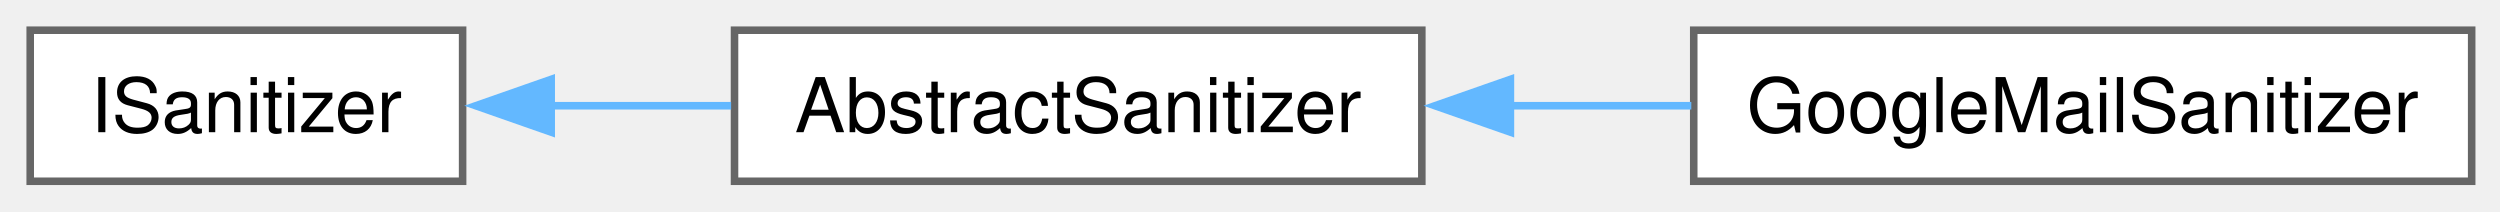
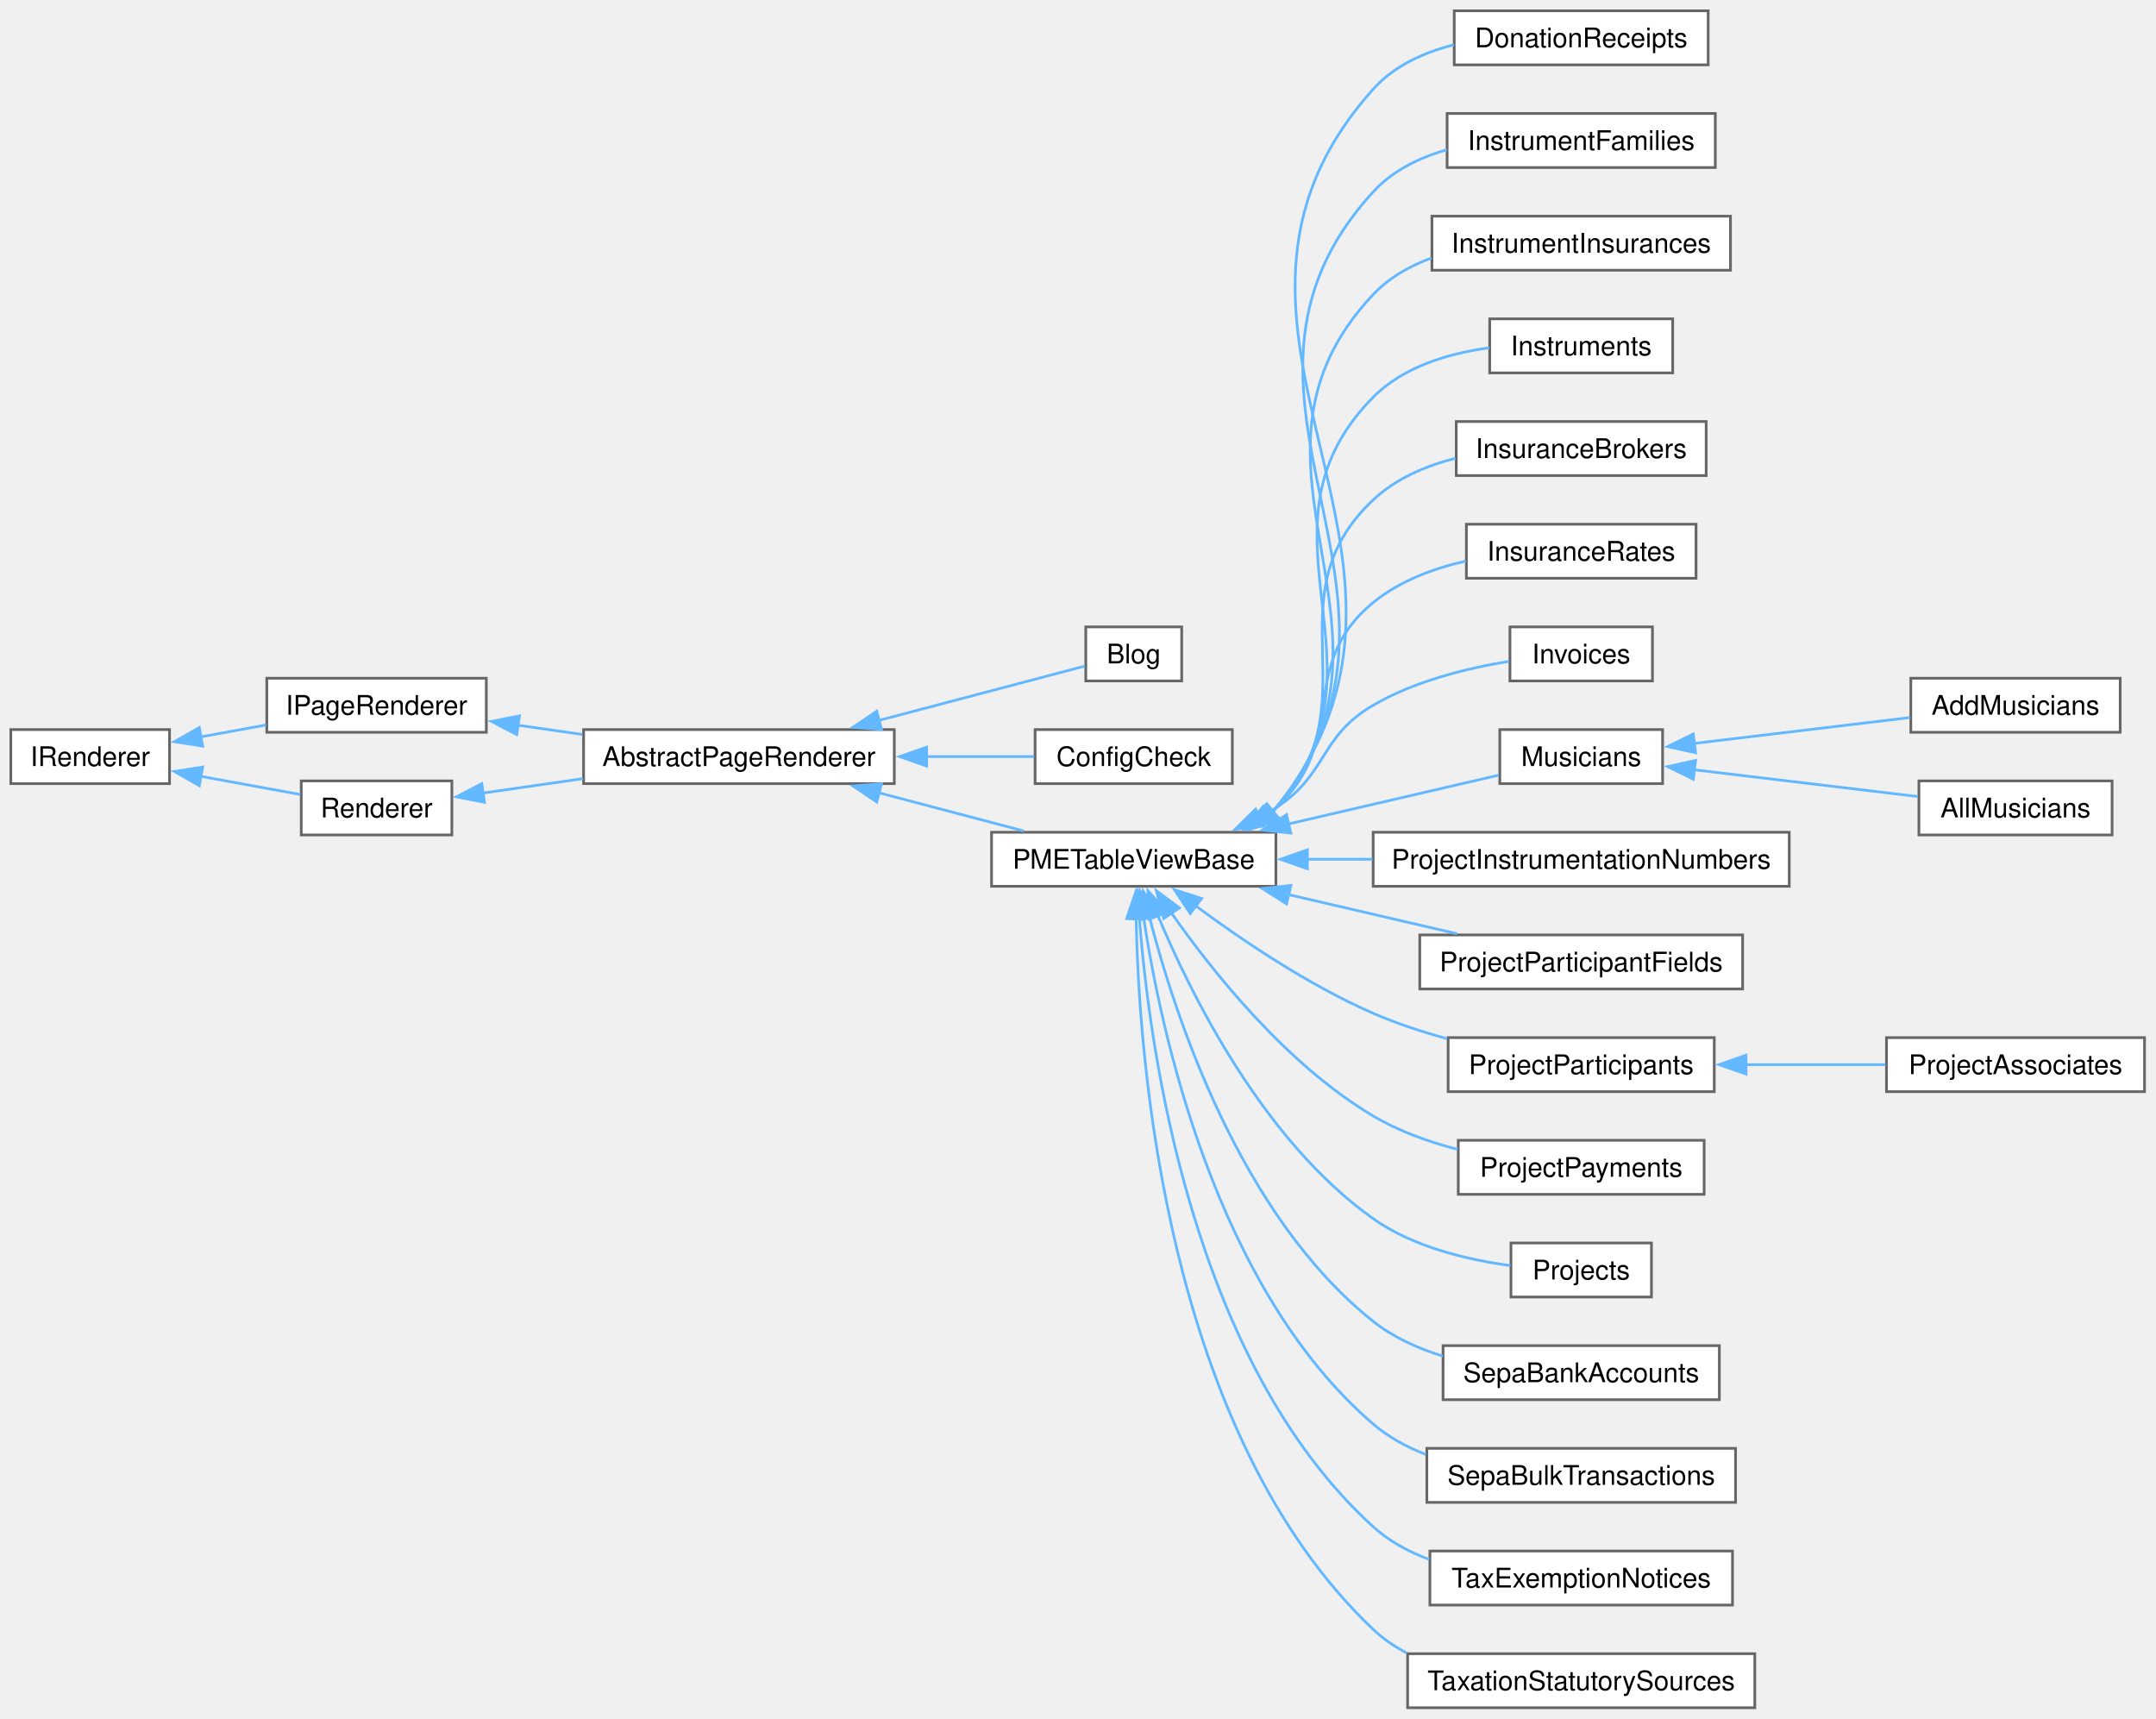
- <svg xmlns="http://www.w3.org/2000/svg" xmlns:xlink="http://www.w3.org/1999/xlink" width="331pt" height="28pt" viewBox="0.00 0.00 331.00 28.00">
-   <g id="graph0" class="graph" transform="scale(1 1) rotate(0) translate(4 24)">
+ <svg xmlns="http://www.w3.org/2000/svg" xmlns:xlink="http://www.w3.org/1999/xlink" width="798pt" height="636pt" viewBox="0.00 0.00 798.00 636.00">
+   <g id="graph0" class="graph" transform="scale(1 1) rotate(0) translate(4 632)">
    <g id="Node000000" class="node">
      <g id="a_Node000000">
-         <a xlink:href="interface_o_c_a_1_1_c_a_f_e_v_d_b_1_1_maintenance_1_1_i_sanitizer.html" target="_top" xlink:title="&quot;Sanitizers&quot; are snippets of code which perform a task on a given single entity (although this may me...">
-           <polygon fill="white" stroke="#666666" points="57.25,-20 0,-20 0,0 57.25,0 57.25,-20" />
-           <text xml:space="preserve" text-anchor="middle" x="28.62" y="-6.5" font-family="Helvetica,sans-Serif" font-size="10.00">ISanitizer</text>
+         <a xlink:href="interface_o_c_a_1_1_c_a_f_e_v_d_b_1_1_page_renderer_1_1_i_renderer.html" target="_top" xlink:title="HTML Renderer interface.">
+           <polygon fill="white" stroke="#666666" points="58.75,-362 0,-362 0,-342 58.75,-342 58.75,-362" />
+           <text xml:space="preserve" text-anchor="middle" x="29.38" y="-348.5" font-family="Helvetica,sans-Serif" font-size="10.00">IRenderer</text>
        </a>
      </g>
    </g>
    <g id="Node000001" class="node">
      <g id="a_Node000001">
-         <a xlink:href="class_o_c_a_1_1_c_a_f_e_v_d_b_1_1_maintenance_1_1_sanitizers_1_1_abstract_sanitizer.html" target="_top" xlink:title="Add part of shared contents to the interface.">
-           <polygon fill="white" stroke="#666666" points="184.25,-20 93.25,-20 93.25,0 184.25,0 184.25,-20" />
-           <text xml:space="preserve" text-anchor="middle" x="138.75" y="-6.5" font-family="Helvetica,sans-Serif" font-size="10.00">AbstractSanitizer</text>
-         </a>
-       </g>
-     </g>
-     <g id="edge540_Node000000_Node000001" class="edge">
-       <g id="a_edge540_Node000000_Node000001">
-         <a xlink:title=" ">
-           <path fill="none" stroke="#63b8ff" d="M68.84,-10C76.62,-10 84.85,-10 92.8,-10" />
-           <polygon fill="#63b8ff" stroke="#63b8ff" points="68.98,-6.5 58.98,-10 68.98,-13.5 68.98,-6.5" />
+         <a xlink:href="interface_o_c_a_1_1_c_a_f_e_v_d_b_1_1_page_renderer_1_1_i_page_renderer.html" target="_top" xlink:title="Page-renderer interface.">
+           <polygon fill="white" stroke="#666666" points="176,-381 94.75,-381 94.75,-361 176,-361 176,-381" />
+           <text xml:space="preserve" text-anchor="middle" x="135.38" y="-367.5" font-family="Helvetica,sans-Serif" font-size="10.00">IPageRenderer</text>
+         </a>
+       </g>
+     </g>
+     <g id="edge512_Node000000_Node000001" class="edge">
+       <g id="a_edge512_Node000000_Node000001">
+         <a xlink:title=" ">
+           <path fill="none" stroke="#63b8ff" d="M70.31,-359.3C78.24,-360.74 86.56,-362.26 94.49,-363.71" />
+           <polygon fill="#63b8ff" stroke="#63b8ff" points="71.02,-355.87 60.56,-357.51 69.77,-362.75 71.02,-355.87" />
+         </a>
+       </g>
+     </g>
+     <g id="Node000026" class="node">
+       <g id="a_Node000026">
+         <a xlink:href="class_o_c_a_1_1_c_a_f_e_v_d_b_1_1_page_renderer_1_1_renderer.html" target="_top" xlink:title="Abstract base HTML renderer.">
+           <polygon fill="white" stroke="#666666" points="163.25,-343 107.5,-343 107.5,-323 163.25,-323 163.25,-343" />
+           <text xml:space="preserve" text-anchor="middle" x="135.38" y="-329.5" font-family="Helvetica,sans-Serif" font-size="10.00">Renderer</text>
+         </a>
+       </g>
+     </g>
+     <g id="edge537_Node000000_Node000026" class="edge">
+       <g id="a_edge537_Node000000_Node000026">
+         <a xlink:title=" ">
+           <path fill="none" stroke="#63b8ff" d="M70.09,-344.74C82.49,-342.48 95.88,-340.03 107.21,-337.96" />
+           <polygon fill="#63b8ff" stroke="#63b8ff" points="69.77,-341.25 60.56,-346.49 71.02,-348.13 69.77,-341.25" />
        </a>
      </g>
    </g>
    <g id="Node000002" class="node">
      <g id="a_Node000002">
-         <a xlink:href="class_o_c_a_1_1_c_a_f_e_v_d_b_1_1_maintenance_1_1_sanitizers_1_1_google_mail_sanitizer.html" target="_top" xlink:title="See that we always have both, some@gmail.com as well as some@googlemail.com.">
-           <polygon fill="white" stroke="#666666" points="323.25,-20 220.25,-20 220.25,0 323.25,0 323.25,-20" />
-           <text xml:space="preserve" text-anchor="middle" x="271.75" y="-6.5" font-family="Helvetica,sans-Serif" font-size="10.00">GoogleMailSanitizer</text>
-         </a>
-       </g>
-     </g>
-     <g id="edge541_Node000001_Node000002" class="edge">
-       <g id="a_edge541_Node000001_Node000002">
-         <a xlink:title=" ">
-           <path fill="none" stroke="#63b8ff" d="M195.95,-10C203.92,-10 212.07,-10 219.93,-10" />
-           <polygon fill="#63b8ff" stroke="#63b8ff" points="195.98,-6.5 185.98,-10 195.98,-13.5 195.98,-6.5" />
+         <a xlink:href="class_o_c_a_1_1_c_a_f_e_v_d_b_1_1_page_renderer_1_1_abstract_page_renderer.html" target="_top" xlink:title="Abstract page-renderer base class.">
+           <polygon fill="white" stroke="#666666" points="327,-362 212,-362 212,-342 327,-342 327,-362" />
+           <text xml:space="preserve" text-anchor="middle" x="269.5" y="-348.5" font-family="Helvetica,sans-Serif" font-size="10.00">AbstractPageRenderer</text>
+         </a>
+       </g>
+     </g>
+     <g id="edge513_Node000001_Node000002" class="edge">
+       <g id="a_edge513_Node000001_Node000002">
+         <a xlink:title=" ">
+           <path fill="none" stroke="#63b8ff" d="M187.61,-363.63C195.46,-362.5 203.61,-361.33 211.58,-360.19" />
+           <polygon fill="#63b8ff" stroke="#63b8ff" points="187.27,-360.14 177.87,-365.03 188.27,-367.07 187.27,-360.14" />
+         </a>
+       </g>
+     </g>
+     <g id="Node000003" class="node">
+       <g id="a_Node000003">
+         <a xlink:href="class_o_c_a_1_1_c_a_f_e_v_d_b_1_1_page_renderer_1_1_blog.html" target="_top" xlink:title="Blog renderer class, rendering is done through legacy templates.">
+           <polygon fill="white" stroke="#666666" points="433.38,-400 397.88,-400 397.88,-380 433.38,-380 433.38,-400" />
+           <text xml:space="preserve" text-anchor="middle" x="415.62" y="-386.5" font-family="Helvetica,sans-Serif" font-size="10.00">Blog</text>
+         </a>
+       </g>
+     </g>
+     <g id="edge514_Node000002_Node000003" class="edge">
+       <g id="a_edge514_Node000002_Node000003">
+         <a xlink:title=" ">
+           <path fill="none" stroke="#63b8ff" d="M321.37,-365.41C347.99,-372.43 378.85,-380.57 397.55,-385.5" />
+           <polygon fill="#63b8ff" stroke="#63b8ff" points="322.29,-362.04 311.73,-362.87 320.51,-368.8 322.29,-362.04" />
+         </a>
+       </g>
+     </g>
+     <g id="Node000004" class="node">
+       <g id="a_Node000004">
+         <a xlink:href="class_o_c_a_1_1_c_a_f_e_v_d_b_1_1_page_renderer_1_1_config_check.html" target="_top" xlink:title="Dummy config-check renderer.">
+           <polygon fill="white" stroke="#666666" points="452.12,-362 379.12,-362 379.12,-342 452.12,-342 452.12,-362" />
+           <text xml:space="preserve" text-anchor="middle" x="415.62" y="-348.5" font-family="Helvetica,sans-Serif" font-size="10.00">ConfigCheck</text>
+         </a>
+       </g>
+     </g>
+     <g id="edge515_Node000002_Node000004" class="edge">
+       <g id="a_edge515_Node000002_Node000004">
+         <a xlink:title=" ">
+           <path fill="none" stroke="#63b8ff" d="M338.95,-352C352.73,-352 366.69,-352 378.8,-352" />
+           <polygon fill="#63b8ff" stroke="#63b8ff" points="338.98,-348.5 328.98,-352 338.98,-355.5 338.98,-348.5" />
+         </a>
+       </g>
+     </g>
+     <g id="Node000005" class="node">
+       <g id="a_Node000005">
+         <a xlink:href="class_o_c_a_1_1_c_a_f_e_v_d_b_1_1_page_renderer_1_1_p_m_e_table_view_base.html" target="_top" xlink:title="Base for phpMyEdit based table-views.">
+           <polygon fill="white" stroke="#666666" points="468.25,-324 363,-324 363,-304 468.25,-304 468.25,-324" />
+           <text xml:space="preserve" text-anchor="middle" x="415.62" y="-310.5" font-family="Helvetica,sans-Serif" font-size="10.00">PMETableViewBase</text>
+         </a>
+       </g>
+     </g>
+     <g id="edge516_Node000002_Node000005" class="edge">
+       <g id="a_edge516_Node000002_Node000005">
+         <a xlink:title=" ">
+           <path fill="none" stroke="#63b8ff" d="M321.25,-338.62C338.88,-333.97 358.39,-328.83 374.99,-324.45" />
+           <polygon fill="#63b8ff" stroke="#63b8ff" points="320.51,-335.2 311.73,-341.13 322.29,-341.96 320.51,-335.2" />
+         </a>
+       </g>
+     </g>
+     <g id="Node000006" class="node">
+       <g id="a_Node000006">
+         <a xlink:href="class_o_c_a_1_1_c_a_f_e_v_d_b_1_1_page_renderer_1_1_donation_receipts.html" target="_top" xlink:title="Table generator for DonationReceipt entities.">
+           <polygon fill="white" stroke="#666666" points="628.25,-628 534.25,-628 534.25,-608 628.25,-608 628.25,-628" />
+           <text xml:space="preserve" text-anchor="middle" x="581.25" y="-614.5" font-family="Helvetica,sans-Serif" font-size="10.00">DonationReceipts</text>
+         </a>
+       </g>
+     </g>
+     <g id="edge517_Node000005_Node000006" class="edge">
+       <g id="a_edge517_Node000005_Node000006">
+         <a xlink:title=" ">
+           <path fill="none" stroke="#63b8ff" d="M467.19,-331.74C467.55,-332.15 467.91,-332.57 468.25,-333 542.92,-426.04 424.68,-510.11 504.25,-599 511.96,-607.61 522.93,-612.6 534.14,-615.42" />
+           <polygon fill="#63b8ff" stroke="#63b8ff" points="469.42,-329.05 459.47,-325.42 464.99,-334.47 469.42,-329.05" />
+         </a>
+       </g>
+     </g>
+     <g id="Node000007" class="node">
+       <g id="a_Node000007">
+         <a xlink:href="class_o_c_a_1_1_c_a_f_e_v_d_b_1_1_page_renderer_1_1_instrument_families.html" target="_top" xlink:title="Table generator for Instruments table.">
+           <polygon fill="white" stroke="#666666" points="630.88,-590 531.62,-590 531.62,-570 630.88,-570 630.88,-590" />
+           <text xml:space="preserve" text-anchor="middle" x="581.25" y="-576.5" font-family="Helvetica,sans-Serif" font-size="10.00">InstrumentFamilies</text>
+         </a>
+       </g>
+     </g>
+     <g id="edge518_Node000005_Node000007" class="edge">
+       <g id="a_edge518_Node000005_Node000007">
+         <a xlink:title=" ">
+           <path fill="none" stroke="#63b8ff" d="M466.54,-331.08C467.13,-331.69 467.7,-332.34 468.25,-333 533.34,-412.29 434.98,-485.33 504.25,-561 511.41,-568.83 521.27,-573.65 531.51,-576.57" />
+           <polygon fill="#63b8ff" stroke="#63b8ff" points="468.97,-328.53 458.92,-325.16 464.67,-334.06 468.97,-328.53" />
+         </a>
+       </g>
+     </g>
+     <g id="Node000008" class="node">
+       <g id="a_Node000008">
+         <a xlink:href="class_o_c_a_1_1_c_a_f_e_v_d_b_1_1_page_renderer_1_1_instrument_insurances.html" target="_top" xlink:title="Render the instrument insurances of the club-members.">
+           <polygon fill="white" stroke="#666666" points="636.5,-552 526,-552 526,-532 636.5,-532 636.5,-552" />
+           <text xml:space="preserve" text-anchor="middle" x="581.25" y="-538.5" font-family="Helvetica,sans-Serif" font-size="10.00">InstrumentInsurances</text>
+         </a>
+       </g>
+     </g>
+     <g id="edge519_Node000005_Node000008" class="edge">
+       <g id="a_edge519_Node000005_Node000008">
+         <a xlink:title=" ">
+           <path fill="none" stroke="#63b8ff" d="M466.51,-331.1C467.11,-331.71 467.69,-332.34 468.25,-333 523.8,-398.59 445.26,-460.5 504.25,-523 510.13,-529.23 517.72,-533.55 525.82,-536.51" />
+           <polygon fill="#63b8ff" stroke="#63b8ff" points="468.9,-328.52 458.82,-325.24 464.65,-334.08 468.9,-328.52" />
+         </a>
+       </g>
+     </g>
+     <g id="Node000009" class="node">
+       <g id="a_Node000009">
+         <a xlink:href="class_o_c_a_1_1_c_a_f_e_v_d_b_1_1_page_renderer_1_1_instruments.html" target="_top" xlink:title="Table generator for Instruments table.">
+           <polygon fill="white" stroke="#666666" points="615.12,-514 547.38,-514 547.38,-494 615.12,-494 615.12,-514" />
+           <text xml:space="preserve" text-anchor="middle" x="581.25" y="-500.5" font-family="Helvetica,sans-Serif" font-size="10.00">Instruments</text>
+         </a>
+       </g>
+     </g>
+     <g id="edge520_Node000005_Node000009" class="edge">
+       <g id="a_edge520_Node000005_Node000009">
+         <a xlink:title=" ">
+           <path fill="none" stroke="#63b8ff" d="M466.47,-331.13C467.09,-331.74 467.68,-332.36 468.25,-333 514.31,-384.95 455.47,-435.61 504.25,-485 515.43,-496.32 532.27,-501.26 547.25,-503.29" />
+           <polygon fill="#63b8ff" stroke="#63b8ff" points="468.8,-328.5 458.68,-325.35 464.62,-334.12 468.8,-328.5" />
+         </a>
+       </g>
+     </g>
+     <g id="Node000010" class="node">
+       <g id="a_Node000010">
+         <a xlink:href="class_o_c_a_1_1_c_a_f_e_v_d_b_1_1_page_renderer_1_1_insurance_brokers.html" target="_top" xlink:title="Table generator for Instruments table.">
+           <polygon fill="white" stroke="#666666" points="627.5,-476 535,-476 535,-456 627.5,-456 627.5,-476" />
+           <text xml:space="preserve" text-anchor="middle" x="581.25" y="-462.5" font-family="Helvetica,sans-Serif" font-size="10.00">InsuranceBrokers</text>
+         </a>
+       </g>
+     </g>
+     <g id="edge521_Node000005_Node000010" class="edge">
+       <g id="a_edge521_Node000005_Node000010">
+         <a xlink:title=" ">
+           <path fill="none" stroke="#63b8ff" d="M465.99,-330.82C466.78,-331.52 467.53,-332.24 468.25,-333 504.93,-371.44 465.55,-410.59 504.25,-447 512.57,-454.83 523.61,-459.57 534.7,-462.4" />
+           <polygon fill="#63b8ff" stroke="#63b8ff" points="468.17,-328.07 457.95,-325.26 464.18,-333.83 468.17,-328.07" />
+         </a>
+       </g>
+     </g>
+     <g id="Node000011" class="node">
+       <g id="a_Node000011">
+         <a xlink:href="class_o_c_a_1_1_c_a_f_e_v_d_b_1_1_page_renderer_1_1_insurance_rates.html" target="_top" xlink:title="Table generator for Instruments table.">
+           <polygon fill="white" stroke="#666666" points="623.75,-438 538.75,-438 538.75,-418 623.75,-418 623.75,-438" />
+           <text xml:space="preserve" text-anchor="middle" x="581.25" y="-424.5" font-family="Helvetica,sans-Serif" font-size="10.00">InsuranceRates</text>
+         </a>
+       </g>
+     </g>
+     <g id="edge522_Node000005_Node000011" class="edge">
+       <g id="a_edge522_Node000005_Node000011">
+         <a xlink:title=" ">
+           <path fill="none" stroke="#63b8ff" d="M464.95,-330.26C466.1,-331.13 467.2,-332.04 468.25,-333 495.84,-358.22 475.35,-385.3 504.25,-409 513.93,-416.93 526.46,-421.62 538.56,-424.36" />
+           <polygon fill="#63b8ff" stroke="#63b8ff" points="467.12,-327.49 456.77,-325.24 463.47,-333.45 467.12,-327.49" />
+         </a>
+       </g>
+     </g>
+     <g id="Node000012" class="node">
+       <g id="a_Node000012">
+         <a xlink:href="class_o_c_a_1_1_c_a_f_e_v_d_b_1_1_page_renderer_1_1_invoices.html" target="_top" xlink:title="Table generator for Instruments table.">
+           <polygon fill="white" stroke="#666666" points="607.62,-400 554.88,-400 554.88,-380 607.62,-380 607.62,-400" />
+           <text xml:space="preserve" text-anchor="middle" x="581.25" y="-386.5" font-family="Helvetica,sans-Serif" font-size="10.00">Invoices</text>
+         </a>
+       </g>
+     </g>
+     <g id="edge523_Node000005_Node000012" class="edge">
+       <g id="a_edge523_Node000005_Node000012">
+         <a xlink:title=" ">
+           <path fill="none" stroke="#63b8ff" d="M462.1,-329.34C464.22,-330.49 466.29,-331.71 468.25,-333 487.68,-345.8 484.16,-359.27 504.25,-371 519.63,-379.99 539.17,-384.75 554.59,-387.26" />
+           <polygon fill="#63b8ff" stroke="#63b8ff" points="463.74,-326.24 453.21,-325.12 460.74,-332.57 463.74,-326.24" />
+         </a>
+       </g>
+     </g>
+     <g id="Node000013" class="node">
+       <g id="a_Node000013">
+         <a xlink:href="class_o_c_a_1_1_c_a_f_e_v_d_b_1_1_page_renderer_1_1_musicians.html" target="_top" xlink:title="Abstract table generator for Musicians table.">
+           <polygon fill="white" stroke="#666666" points="611.38,-362 551.12,-362 551.12,-342 611.38,-342 611.38,-362" />
+           <text xml:space="preserve" text-anchor="middle" x="581.25" y="-348.5" font-family="Helvetica,sans-Serif" font-size="10.00">Musicians</text>
+         </a>
+       </g>
+     </g>
+     <g id="edge524_Node000005_Node000013" class="edge">
+       <g id="a_edge524_Node000005_Node000013">
+         <a xlink:title=" ">
+           <path fill="none" stroke="#63b8ff" d="M472.72,-327.03C498.93,-333.11 529.04,-340.11 550.73,-345.14" />
+           <polygon fill="#63b8ff" stroke="#63b8ff" points="473.78,-323.68 463.24,-324.83 472.19,-330.5 473.78,-323.68" />
+         </a>
+       </g>
+     </g>
+     <g id="Node000016" class="node">
+       <g id="a_Node000016">
+         <a xlink:href="class_o_c_a_1_1_c_a_f_e_v_d_b_1_1_page_renderer_1_1_project_instrumentation_numbers.html" target="_top" xlink:title="Table generator for Instruments table.">
+           <polygon fill="white" stroke="#666666" points="658.25,-324 504.25,-324 504.25,-304 658.25,-304 658.25,-324" />
+           <text xml:space="preserve" text-anchor="middle" x="581.25" y="-310.5" font-family="Helvetica,sans-Serif" font-size="10.00">ProjectInstrumentationNumbers</text>
+         </a>
+       </g>
+     </g>
+     <g id="edge527_Node000005_Node000016" class="edge">
+       <g id="a_edge527_Node000005_Node000016">
+         <a xlink:title=" ">
+           <path fill="none" stroke="#63b8ff" d="M479.8,-314C487.73,-314 495.9,-314 504.01,-314" />
+           <polygon fill="#63b8ff" stroke="#63b8ff" points="479.91,-310.5 469.91,-314 479.91,-317.5 479.91,-310.5" />
+         </a>
+       </g>
+     </g>
+     <g id="Node000017" class="node">
+       <g id="a_Node000017">
+         <a xlink:href="class_o_c_a_1_1_c_a_f_e_v_d_b_1_1_page_renderer_1_1_project_participant_fields.html" target="_top" xlink:title="Table generator for Instruments table.">
+           <polygon fill="white" stroke="#666666" points="641,-286 521.5,-286 521.5,-266 641,-266 641,-286" />
+           <text xml:space="preserve" text-anchor="middle" x="581.25" y="-272.5" font-family="Helvetica,sans-Serif" font-size="10.00">ProjectParticipantFields</text>
+         </a>
+       </g>
+     </g>
+     <g id="edge528_Node000005_Node000017" class="edge">
+       <g id="a_edge528_Node000005_Node000017">
+         <a xlink:title=" ">
+           <path fill="none" stroke="#63b8ff" d="M472.82,-300.95C493.21,-296.22 515.96,-290.93 535.25,-286.45" />
+           <polygon fill="#63b8ff" stroke="#63b8ff" points="472.19,-297.5 463.24,-303.17 473.78,-304.32 472.19,-297.5" />
+         </a>
+       </g>
+     </g>
+     <g id="Node000018" class="node">
+       <g id="a_Node000018">
+         <a xlink:href="class_o_c_a_1_1_c_a_f_e_v_d_b_1_1_page_renderer_1_1_project_participants.html" target="_top" xlink:title="Table generator for Instruments table.">
+           <polygon fill="white" stroke="#666666" points="630.5,-248 532,-248 532,-228 630.5,-228 630.5,-248" />
+           <text xml:space="preserve" text-anchor="middle" x="581.25" y="-234.5" font-family="Helvetica,sans-Serif" font-size="10.00">ProjectParticipants</text>
+         </a>
+       </g>
+     </g>
+     <g id="edge529_Node000005_Node000018" class="edge">
+       <g id="a_edge529_Node000005_Node000018">
+         <a xlink:title=" ">
+           <path fill="none" stroke="#63b8ff" d="M438.59,-296.75C455.64,-284.12 480.33,-267.42 504.25,-257 512.85,-253.25 522.34,-250.14 531.61,-247.6" />
+           <polygon fill="#63b8ff" stroke="#63b8ff" points="436.55,-293.9 430.7,-302.73 440.78,-299.48 436.55,-293.9" />
+         </a>
+       </g>
+     </g>
+     <g id="Node000020" class="node">
+       <g id="a_Node000020">
+         <a xlink:href="class_o_c_a_1_1_c_a_f_e_v_d_b_1_1_page_renderer_1_1_project_payments.html" target="_top" xlink:title="Table generator for Instruments table.">
+           <polygon fill="white" stroke="#666666" points="626.75,-210 535.75,-210 535.75,-190 626.75,-190 626.75,-210" />
+           <text xml:space="preserve" text-anchor="middle" x="581.25" y="-196.5" font-family="Helvetica,sans-Serif" font-size="10.00">ProjectPayments</text>
+         </a>
+       </g>
+     </g>
+     <g id="edge531_Node000005_Node000020" class="edge">
+       <g id="a_edge531_Node000005_Node000020">
+         <a xlink:title=" ">
+           <path fill="none" stroke="#63b8ff" d="M429.45,-294.32C444.68,-272.56 472.1,-238.07 504.25,-219 513.73,-213.38 524.81,-209.41 535.54,-206.62" />
+           <polygon fill="#63b8ff" stroke="#63b8ff" points="426.73,-292.09 424.02,-302.33 432.53,-296.02 426.73,-292.09" />
+         </a>
+       </g>
+     </g>
+     <g id="Node000021" class="node">
+       <g id="a_Node000021">
+         <a xlink:href="class_o_c_a_1_1_c_a_f_e_v_d_b_1_1_page_renderer_1_1_projects.html" target="_top" xlink:title="Table generator for Projects table.">
+           <polygon fill="white" stroke="#666666" points="607.25,-172 555.25,-172 555.25,-152 607.25,-152 607.25,-172" />
+           <text xml:space="preserve" text-anchor="middle" x="581.25" y="-158.5" font-family="Helvetica,sans-Serif" font-size="10.00">Projects</text>
+         </a>
+       </g>
+     </g>
+     <g id="edge532_Node000005_Node000021" class="edge">
+       <g id="a_edge532_Node000005_Node000021">
+         <a xlink:title=" ">
+           <path fill="none" stroke="#63b8ff" d="M424.45,-293.45C436.79,-263.9 463.62,-209.8 504.25,-181 519.12,-170.46 539.24,-165.75 555.05,-163.65" />
+           <polygon fill="#63b8ff" stroke="#63b8ff" points="421.34,-291.81 420.87,-302.4 427.84,-294.42 421.34,-291.81" />
+         </a>
+       </g>
+     </g>
+     <g id="Node000022" class="node">
+       <g id="a_Node000022">
+         <a xlink:href="class_o_c_a_1_1_c_a_f_e_v_d_b_1_1_page_renderer_1_1_sepa_bank_accounts.html" target="_top" xlink:title="Renderer not least for generating bank bulk transactions.">
+           <polygon fill="white" stroke="#666666" points="632.38,-134 530.12,-134 530.12,-114 632.38,-114 632.38,-134" />
+           <text xml:space="preserve" text-anchor="middle" x="581.25" y="-120.5" font-family="Helvetica,sans-Serif" font-size="10.00">SepaBankAccounts</text>
+         </a>
+       </g>
+     </g>
+     <g id="edge533_Node000005_Node000022" class="edge">
+       <g id="a_edge533_Node000005_Node000022">
+         <a xlink:title=" ">
+           <path fill="none" stroke="#63b8ff" d="M421.39,-292.86C430.73,-256.47 454.96,-182.14 504.25,-143 511.71,-137.08 520.77,-132.98 530,-130.14" />
+           <polygon fill="#63b8ff" stroke="#63b8ff" points="418.09,-291.63 419.14,-302.17 424.89,-293.27 418.09,-291.63" />
+         </a>
+       </g>
+     </g>
+     <g id="Node000023" class="node">
+       <g id="a_Node000023">
+         <a xlink:href="class_o_c_a_1_1_c_a_f_e_v_d_b_1_1_page_renderer_1_1_sepa_bulk_transactions.html" target="_top" xlink:title="TBD.">
+           <polygon fill="white" stroke="#666666" points="638.38,-96 524.12,-96 524.12,-76 638.38,-76 638.38,-96" />
+           <text xml:space="preserve" text-anchor="middle" x="581.25" y="-82.5" font-family="Helvetica,sans-Serif" font-size="10.00">SepaBulkTransactions</text>
+         </a>
+       </g>
+     </g>
+     <g id="edge534_Node000005_Node000023" class="edge">
+       <g id="a_edge534_Node000005_Node000023">
+         <a xlink:title=" ">
+           <path fill="none" stroke="#63b8ff" d="M419.24,-292.74C425.61,-250.34 445.96,-155.04 504.25,-105 509.93,-100.13 516.67,-96.47 523.76,-93.73" />
+           <polygon fill="#63b8ff" stroke="#63b8ff" points="415.81,-291.99 417.91,-302.38 422.74,-292.94 415.81,-291.99" />
+         </a>
+       </g>
+     </g>
+     <g id="Node000024" class="node">
+       <g id="a_Node000024">
+         <a xlink:href="class_o_c_a_1_1_c_a_f_e_v_d_b_1_1_page_renderer_1_1_tax_exemption_notices.html" target="_top" xlink:title="Table generator TaxExemptionNotice.">
+           <polygon fill="white" stroke="#666666" points="637.25,-58 525.25,-58 525.25,-38 637.25,-38 637.25,-58" />
+           <text xml:space="preserve" text-anchor="middle" x="581.25" y="-44.5" font-family="Helvetica,sans-Serif" font-size="10.00">TaxExemptionNotices</text>
+         </a>
+       </g>
+     </g>
+     <g id="edge535_Node000005_Node000024" class="edge">
+       <g id="a_edge535_Node000005_Node000024">
+         <a xlink:title=" ">
+           <path fill="none" stroke="#63b8ff" d="M417.72,-292.27C421.35,-244.17 437,-128.09 504.25,-67 510.19,-61.6 517.43,-57.69 525.05,-54.85" />
+           <polygon fill="#63b8ff" stroke="#63b8ff" points="414.23,-291.98 417.09,-302.19 421.21,-292.43 414.23,-291.98" />
+         </a>
+       </g>
+     </g>
+     <g id="Node000025" class="node">
+       <g id="a_Node000025">
+         <a xlink:href="class_o_c_a_1_1_c_a_f_e_v_d_b_1_1_page_renderer_1_1_taxation_statutory_sources.html" target="_top" xlink:title="Table generator for Instruments table.">
+           <polygon fill="white" stroke="#666666" points="645.5,-20 517,-20 517,0 645.5,0 645.5,-20" />
+           <text xml:space="preserve" text-anchor="middle" x="581.25" y="-6.5" font-family="Helvetica,sans-Serif" font-size="10.00">TaxationStatutorySources</text>
+         </a>
+       </g>
+     </g>
+     <g id="edge536_Node000005_Node000025" class="edge">
+       <g id="a_edge536_Node000005_Node000025">
+         <a xlink:title=" ">
+           <path fill="none" stroke="#63b8ff" d="M416.52,-292.26C417.5,-239.09 427.73,-101.55 504.25,-29 507.9,-25.54 512.09,-22.68 516.57,-20.32" />
+           <polygon fill="#63b8ff" stroke="#63b8ff" points="413.02,-292.07 416.45,-302.1 420.02,-292.12 413.02,-292.07" />
+         </a>
+       </g>
+     </g>
+     <g id="Node000014" class="node">
+       <g id="a_Node000014">
+         <a xlink:href="class_o_c_a_1_1_c_a_f_e_v_d_b_1_1_page_renderer_1_1_add_musicians.html" target="_top" xlink:title="Table generator for Musicians table.">
+           <polygon fill="white" stroke="#666666" points="780.75,-381 703.25,-381 703.25,-361 780.75,-361 780.75,-381" />
+           <text xml:space="preserve" text-anchor="middle" x="742" y="-367.5" font-family="Helvetica,sans-Serif" font-size="10.00">AddMusicians</text>
+         </a>
+       </g>
+     </g>
+     <g id="edge525_Node000013_Node000014" class="edge">
+       <g id="a_edge525_Node000013_Node000014">
+         <a xlink:title=" ">
+           <path fill="none" stroke="#63b8ff" d="M622.9,-356.86C647.55,-359.82 678.8,-363.56 702.96,-366.45" />
+           <polygon fill="#63b8ff" stroke="#63b8ff" points="623.59,-353.42 613.24,-355.71 622.75,-360.37 623.59,-353.42" />
+         </a>
+       </g>
+     </g>
+     <g id="Node000015" class="node">
+       <g id="a_Node000015">
+         <a xlink:href="class_o_c_a_1_1_c_a_f_e_v_d_b_1_1_page_renderer_1_1_all_musicians.html" target="_top" xlink:title="Table generator for Musicians table.">
+           <polygon fill="white" stroke="#666666" points="777.75,-343 706.25,-343 706.25,-323 777.75,-323 777.75,-343" />
+           <text xml:space="preserve" text-anchor="middle" x="742" y="-329.5" font-family="Helvetica,sans-Serif" font-size="10.00">AllMusicians</text>
+         </a>
+       </g>
+     </g>
+     <g id="edge526_Node000013_Node000015" class="edge">
+       <g id="a_edge526_Node000013_Node000015">
+         <a xlink:title=" ">
+           <path fill="none" stroke="#63b8ff" d="M622.96,-347.13C648.6,-344.06 681.35,-340.14 705.85,-337.21" />
+           <polygon fill="#63b8ff" stroke="#63b8ff" points="622.75,-343.63 613.24,-348.29 623.59,-350.58 622.75,-343.63" />
+         </a>
+       </g>
+     </g>
+     <g id="Node000019" class="node">
+       <g id="a_Node000019">
+         <a xlink:href="class_o_c_a_1_1_c_a_f_e_v_d_b_1_1_page_renderer_1_1_project_associates.html" target="_top" xlink:title="(Legal-)persons associated to a project, primarily for organizing financial affairs and in order to k...">
+           <polygon fill="white" stroke="#666666" points="789.75,-248 694.25,-248 694.25,-228 789.75,-228 789.75,-248" />
+           <text xml:space="preserve" text-anchor="middle" x="742" y="-234.5" font-family="Helvetica,sans-Serif" font-size="10.00">ProjectAssociates</text>
+         </a>
+       </g>
+     </g>
+     <g id="edge530_Node000018_Node000019" class="edge">
+       <g id="a_edge530_Node000018_Node000019">
+         <a xlink:title=" ">
+           <path fill="none" stroke="#63b8ff" d="M641.82,-238C659.03,-238 677.56,-238 693.89,-238" />
+           <polygon fill="#63b8ff" stroke="#63b8ff" points="642.26,-234.5 632.26,-238 642.26,-241.5 642.26,-234.5" />
+         </a>
+       </g>
+     </g>
+     <g id="edge538_Node000026_Node000002" class="edge">
+       <g id="a_edge538_Node000026_Node000002">
+         <a xlink:title=" ">
+           <path fill="none" stroke="#63b8ff" d="M174.52,-338.48C186.14,-340.16 199.18,-342.03 211.76,-343.84" />
+           <polygon fill="#63b8ff" stroke="#63b8ff" points="175.33,-335.07 164.93,-337.11 174.33,-341.99 175.33,-335.07" />
        </a>
      </g>
    </g>
  </g>
</svg>
